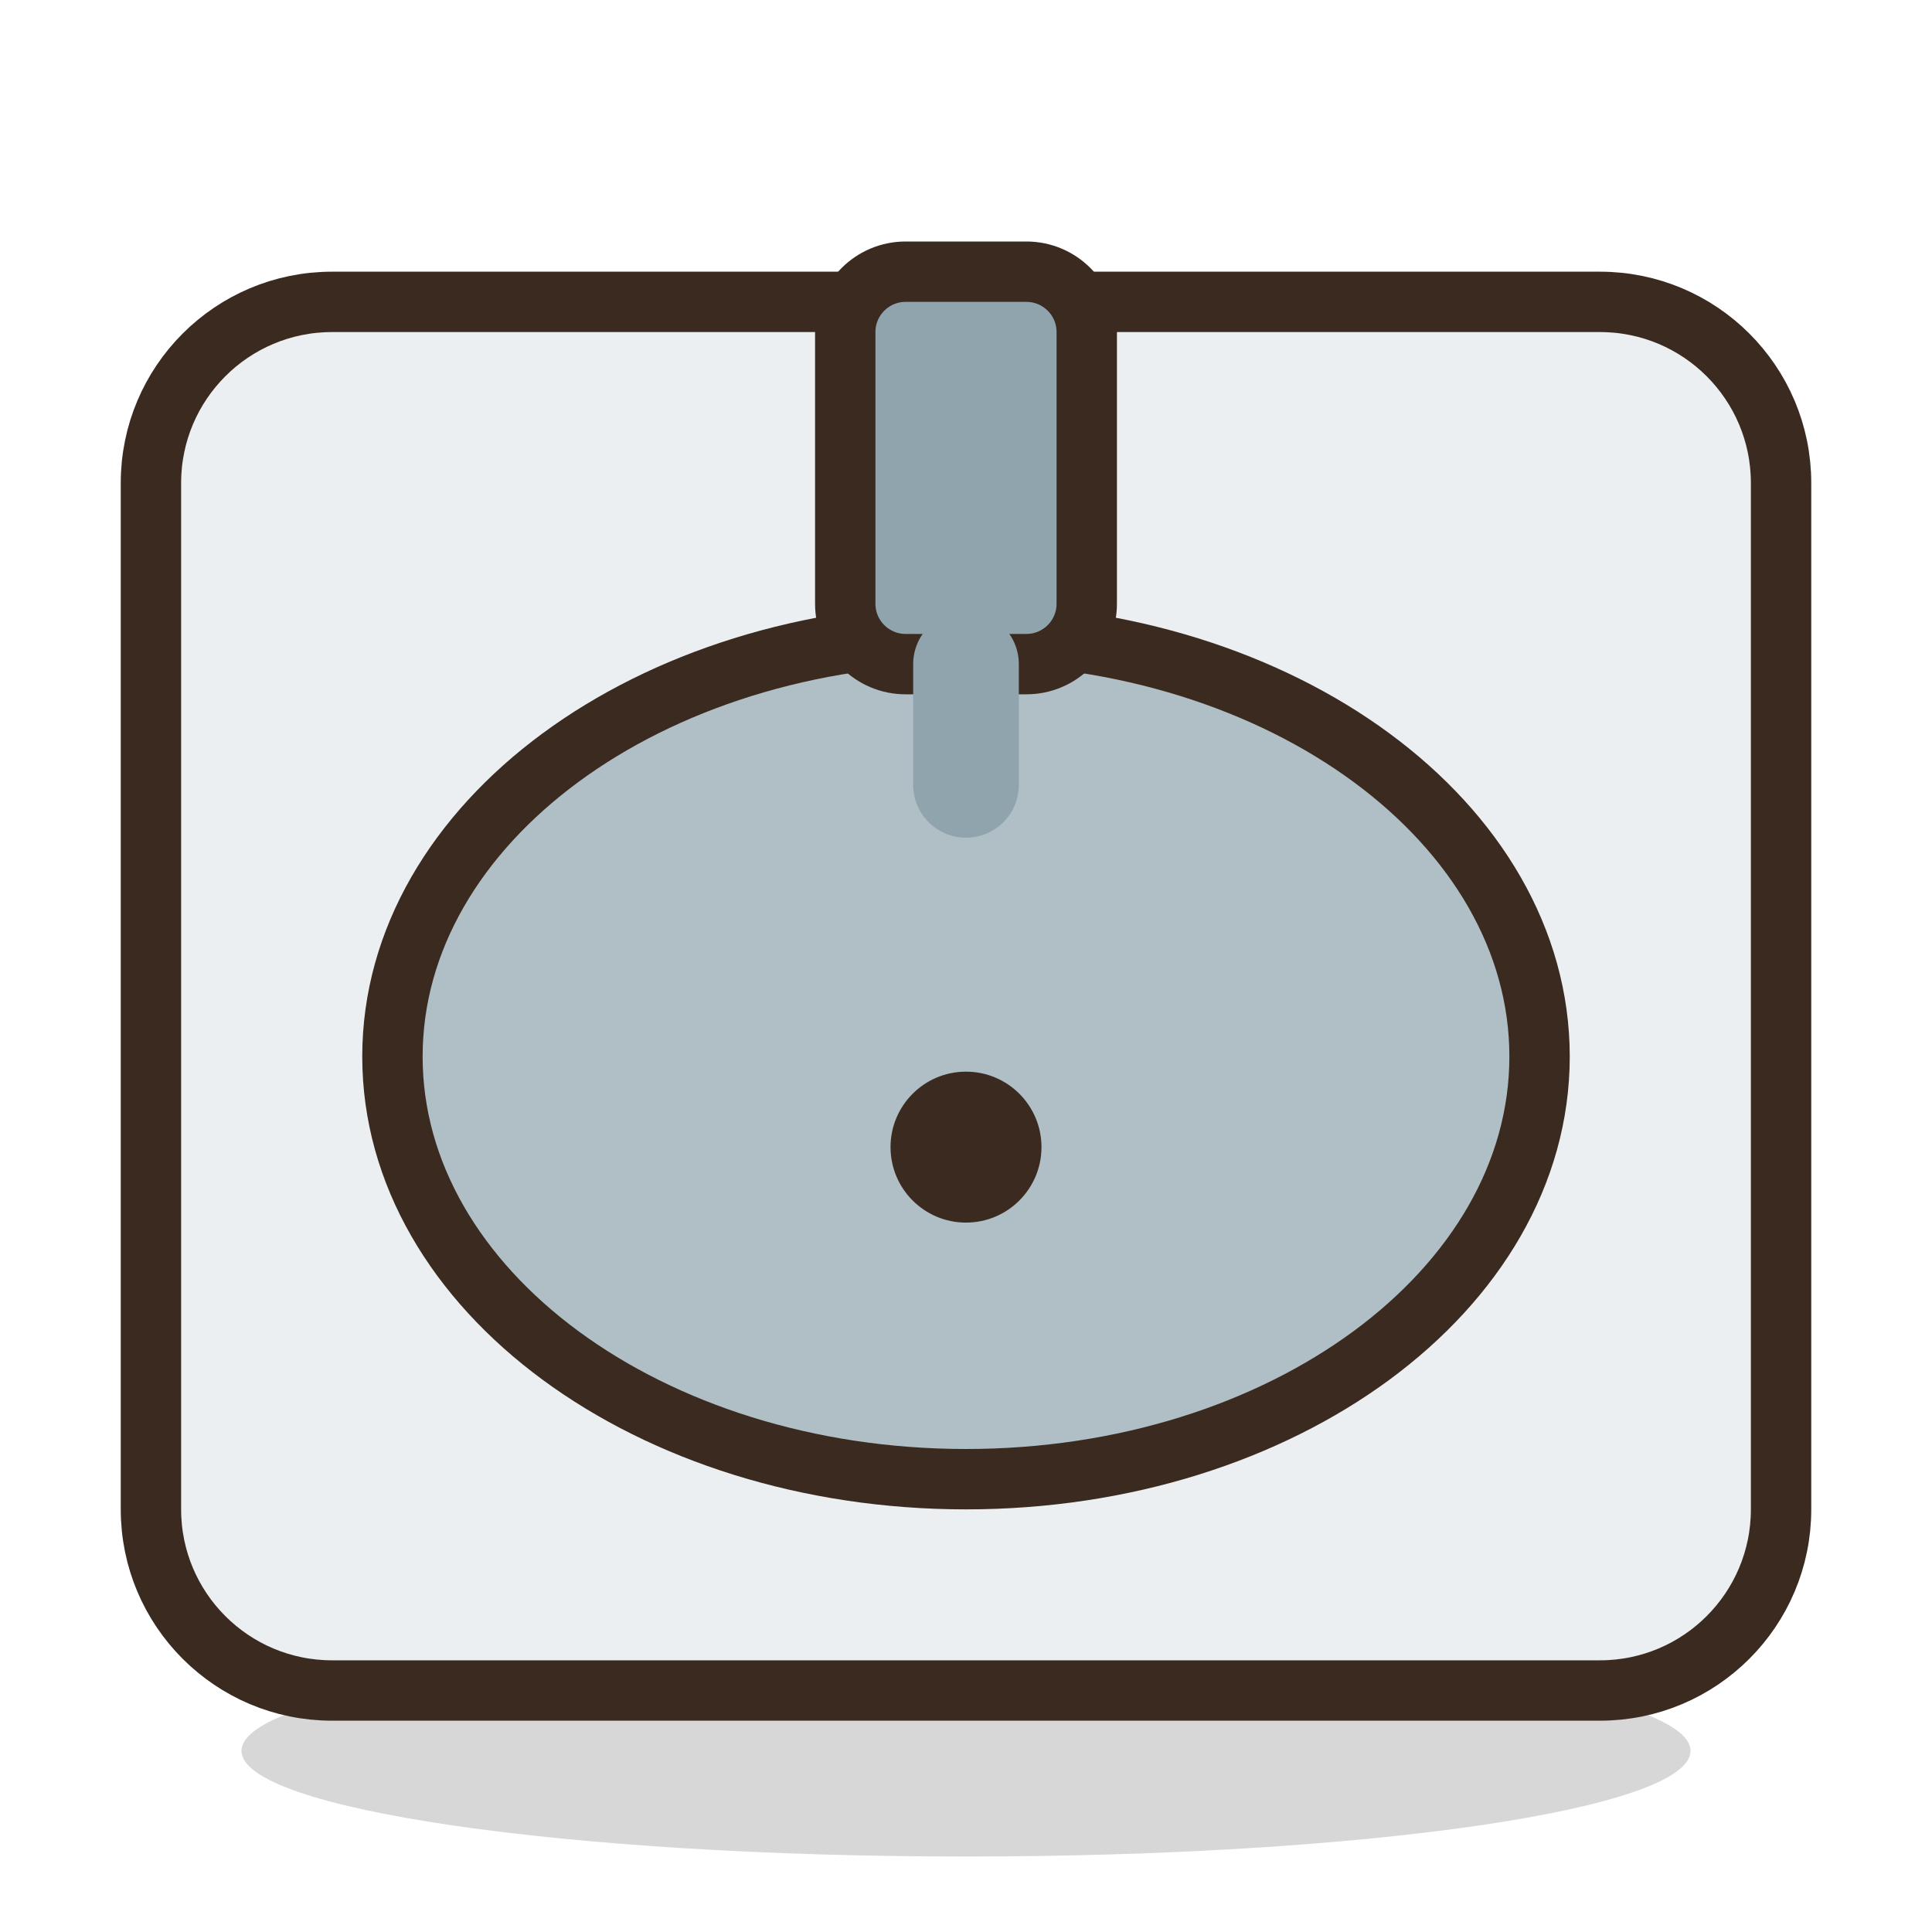
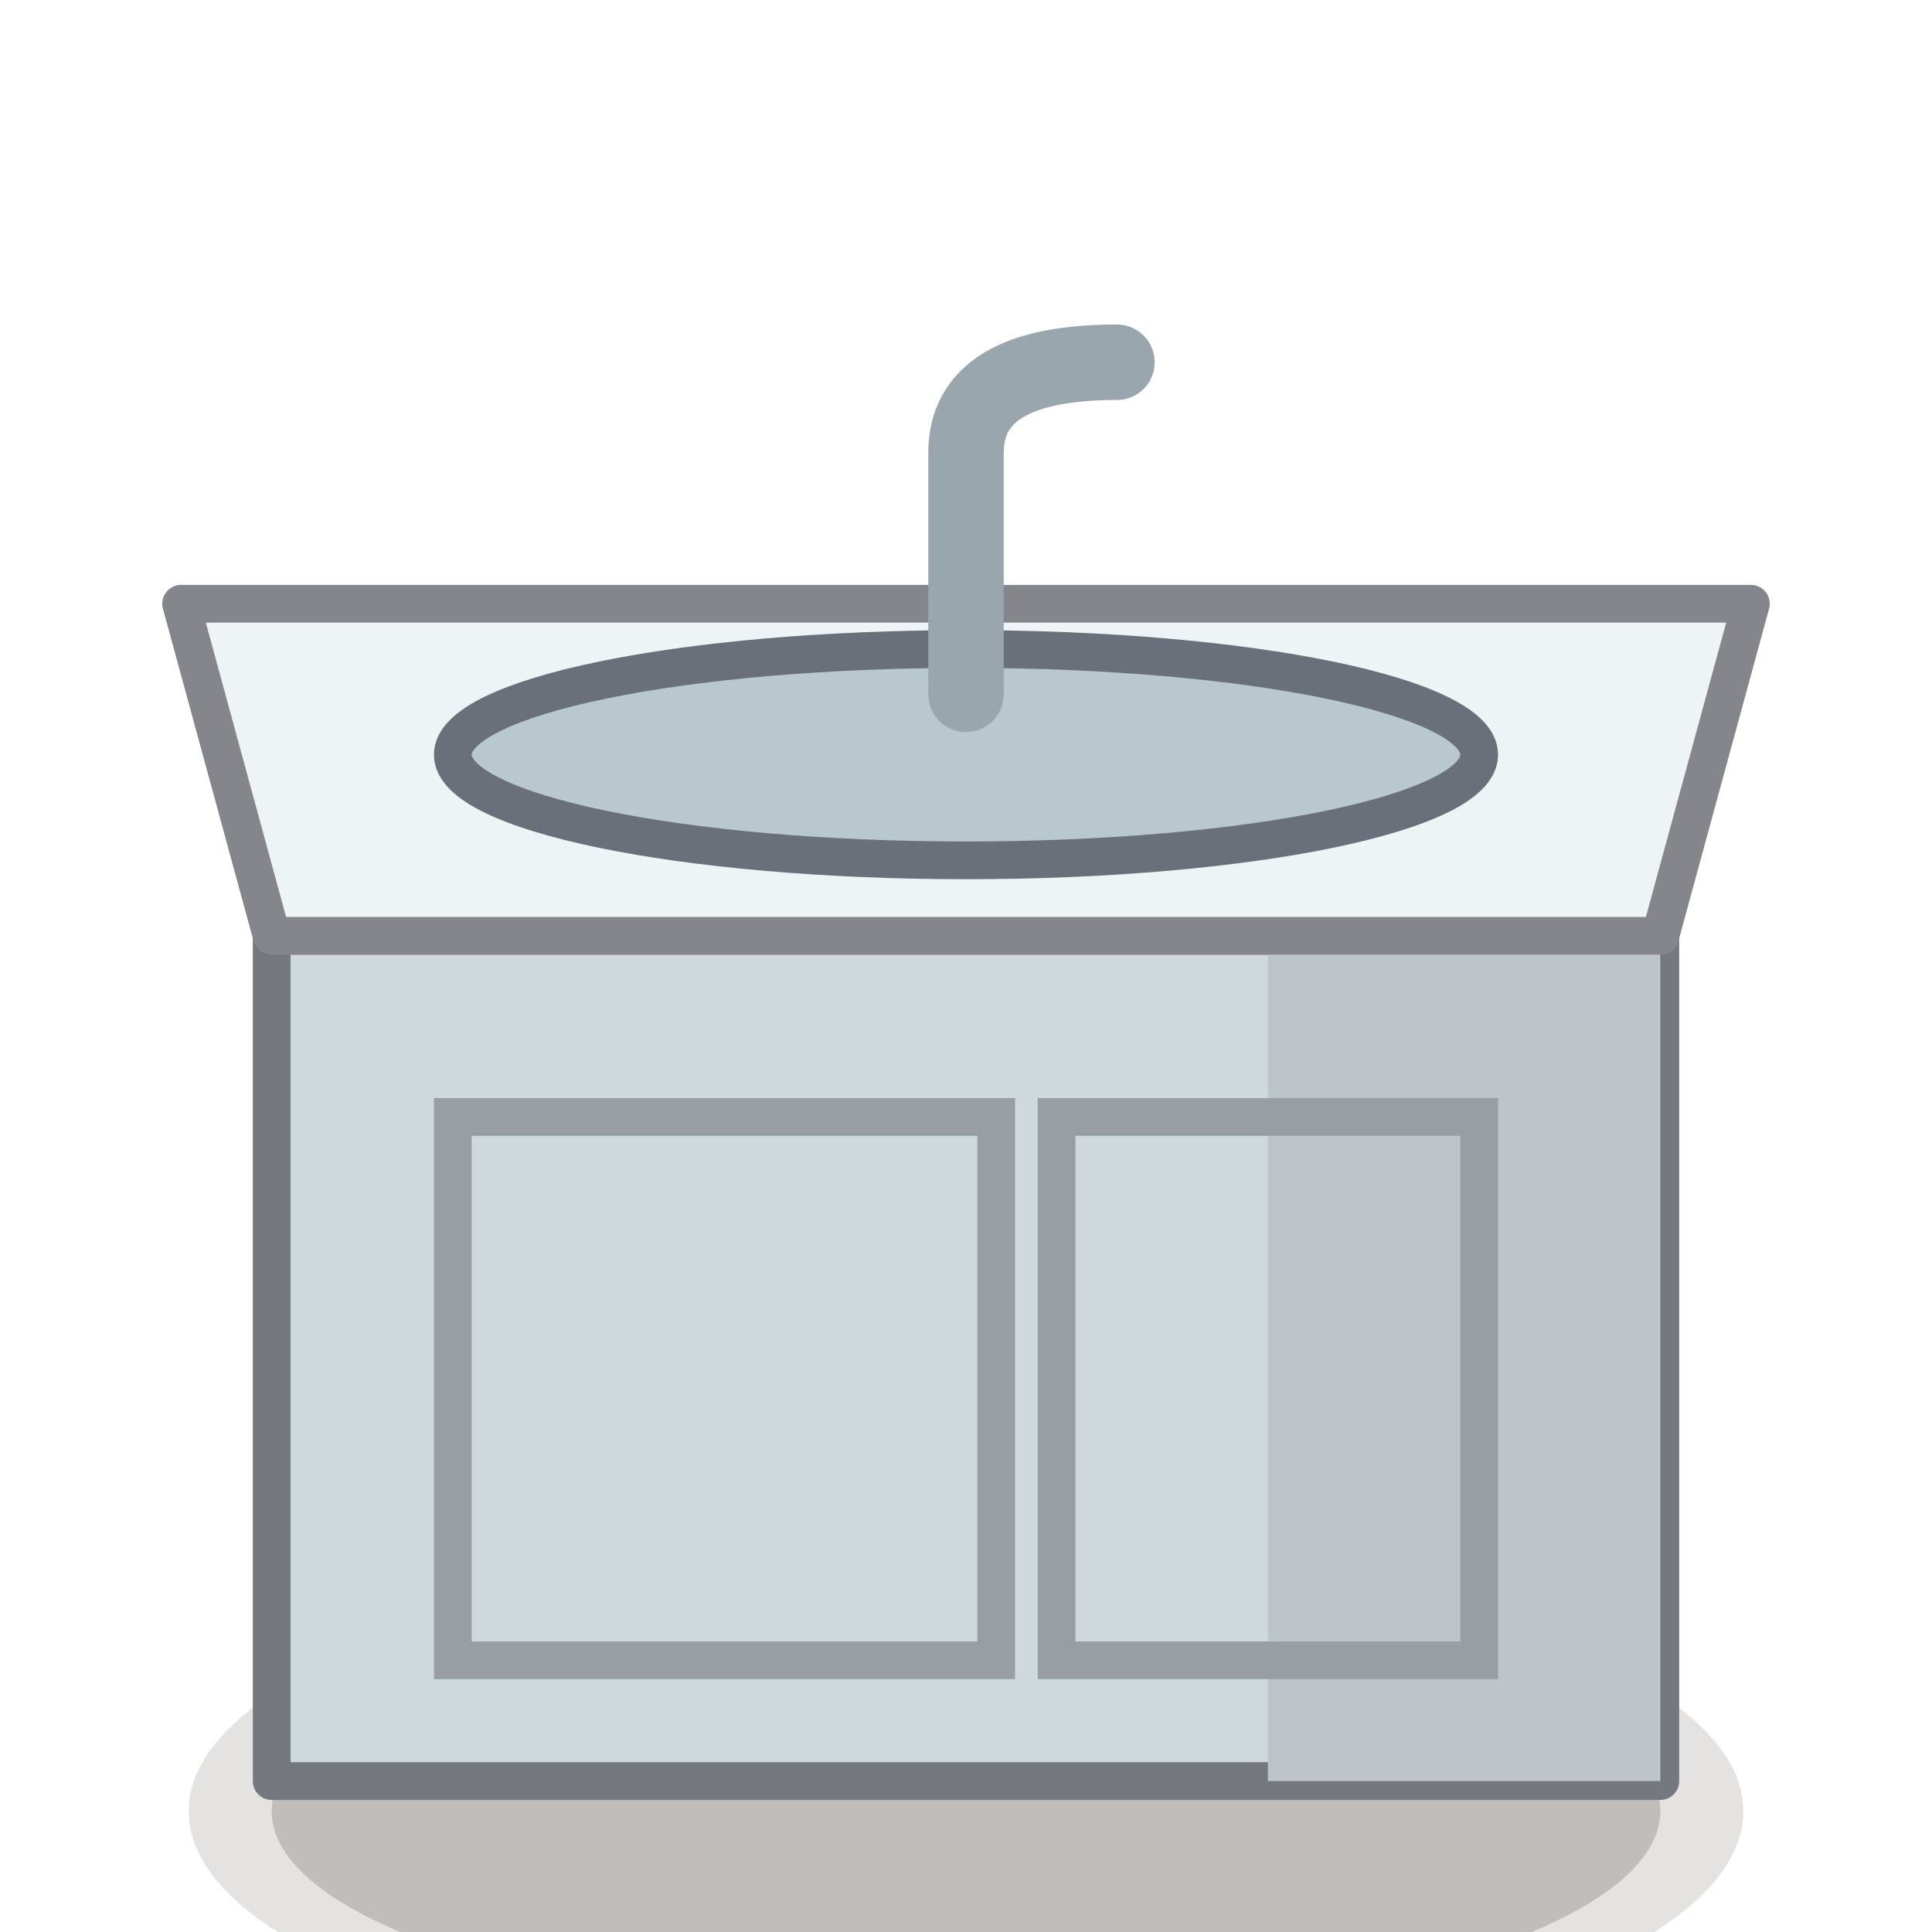
<svg xmlns="http://www.w3.org/2000/svg" width="256" height="256" viewBox="0 0 128 128">
-   <ellipse cx="64" cy="116" rx="48" ry="7" fill="#000" fill-opacity="0.16" />
-   <rect x="10" y="20" width="108" height="92" rx="12" fill="#eceff1" stroke="#3b2a20" stroke-width="4" stroke-linejoin="round" stroke-linecap="round" />
-   <ellipse cx="64" cy="70" rx="38" ry="28" fill="#b0bec5" stroke="#3b2a20" stroke-width="4" stroke-linejoin="round" stroke-linecap="round" />
-   <circle cx="64" cy="76" r="5" fill="#3b2a20" />
-   <rect x="56" y="18" width="16" height="26" rx="4" fill="#90a4ae" stroke="#3b2a20" stroke-width="4" stroke-linejoin="round" stroke-linecap="round" />
-   <path d="M64 44 L64 52" stroke="#90a4ae" stroke-width="7" stroke-linecap="round" />
+   <ellipse cx="64" cy="120" rx="51.5" ry="17.2" fill="#1e140c" fill-opacity="0.12" />
+   <ellipse cx="64" cy="120" rx="46.0" ry="13.8" fill="#1e140c" fill-opacity="0.18" />
+   <path d="M18 62 L110 62 L110 118 L18 118 Z" fill="#cfd8dc" stroke="#767880" stroke-width="2.5" stroke-linejoin="round" stroke-linecap="round" />
+   <path d="M84 62 L110 62 L110 118 L84 118 Z" fill="#bdc5ca" />
+   <path d="M30 74 L66 74 L66 110 L30 110 Z M70 74 L98 74 L98 110 L70 110 Z" fill="none" stroke="#999ea5" stroke-width="2.5" />
+   <path d="M12 40 L116 40 L110 62 L18 62 Z" fill="#eef3f5" stroke="#85868c" stroke-width="2.5" stroke-linejoin="round" stroke-linecap="round" />
+   <ellipse cx="64" cy="50" rx="34" ry="7" fill="#b9c7cf" stroke="#6a707a" stroke-width="2.5" stroke-linejoin="round" stroke-linecap="round" />
+   <path d="M64 46 L64 30 Q64 24 74 24" fill="none" stroke="#9aa6ad" stroke-width="5" stroke-linecap="round" stroke-linejoin="round" />
</svg>
